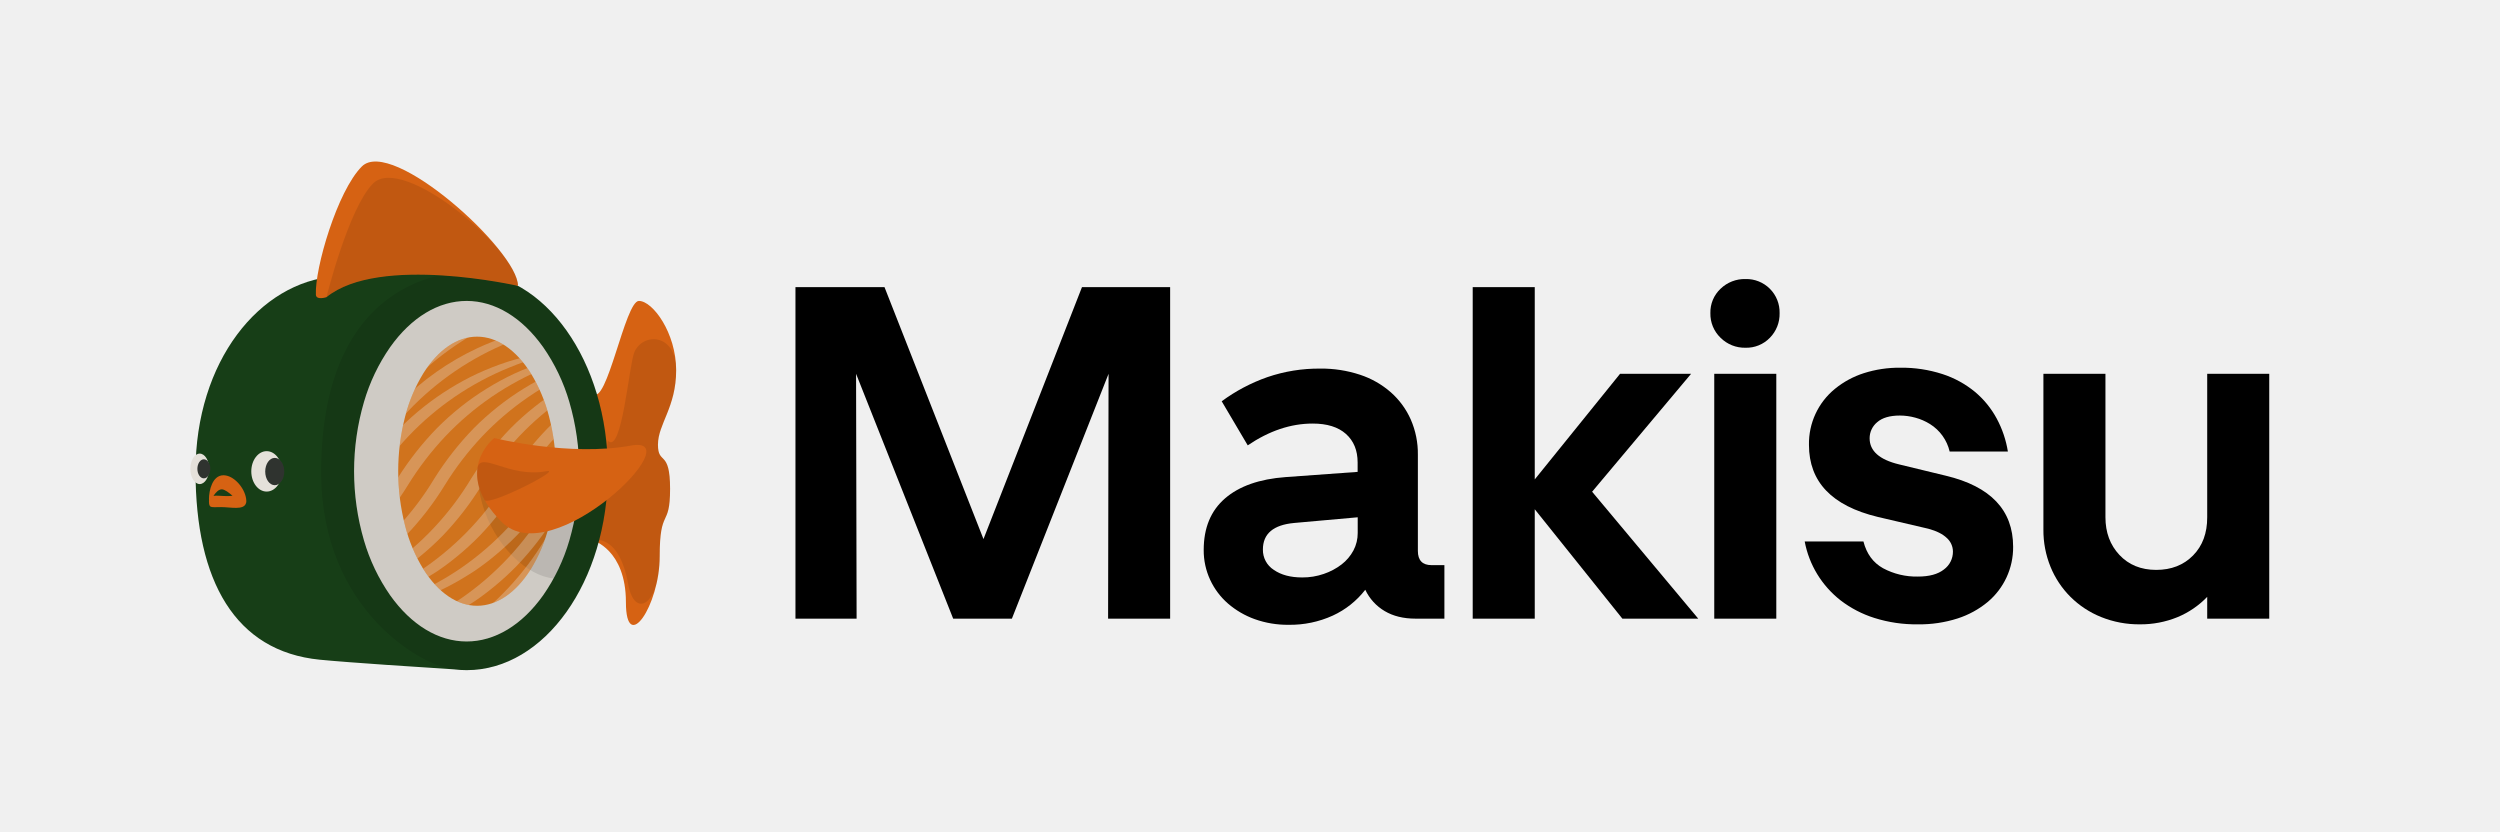
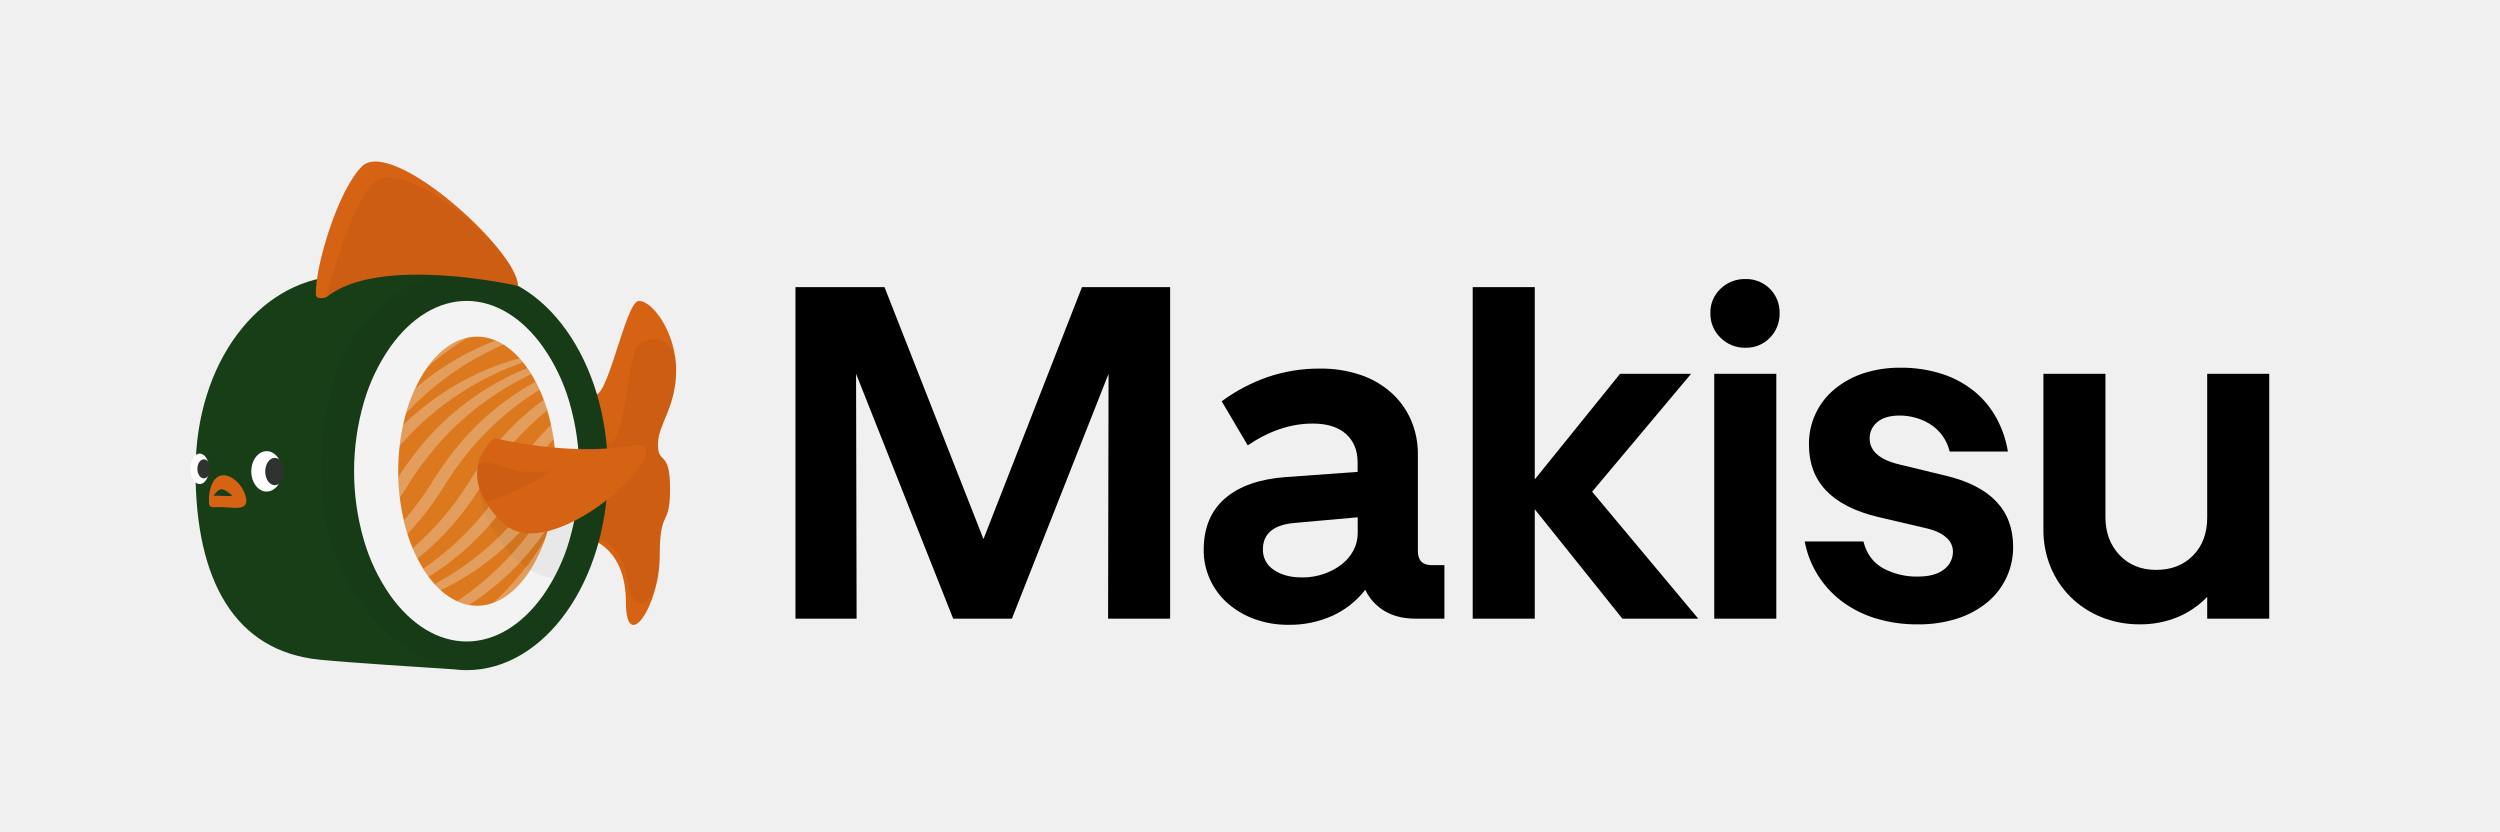
<svg xmlns="http://www.w3.org/2000/svg" id="Layer_1" data-name="Layer 1" viewBox="0 0 1503.03 500">
  <defs>
-     <style>.cls-1{fill:none;}.cls-2{fill:#e5e1da;}.cls-3{fill:#e77f20;}.cls-4{opacity:0.1;}.cls-5{fill:#d66213;}.cls-6{fill:#173E17;}.cls-7{clip-path:url(#clip-path);}.cls-8{fill:#fff;opacity:0.3;}.cls-9{fill:#2f332f;}</style>
+     <style>.cls-1{fill:none;}.cls-2{fill:#ffffff;}.cls-3{fill:#e77f20;}.cls-4{opacity:0.05;}.cls-5{fill:#d66213;}.cls-6{fill:#173E17;}.cls-7{clip-path:url(#clip-path);}.cls-8{fill:#fff;opacity:0.3;}.cls-9{fill:#2f332f;}</style>
    <clipPath id="clip-path">
      <path class="cls-1" d="M319.09,342.25c-8.92,14.15-20.37,21.95-32.26,21.95s-23.34-7.8-32.26-21.95a94.7,94.7,0,0,1-11-26.08,131.67,131.67,0,0,1,0-65.75,94.63,94.63,0,0,1,11-26.07c8.92-14.16,20.38-21.95,32.26-21.95s23.34,7.79,32.26,21.95a94.33,94.33,0,0,1,11,26.07,131.67,131.67,0,0,1,0,65.75A94.4,94.4,0,0,1,319.09,342.25Z" />
    </clipPath>
  </defs>
  <ellipse class="cls-2" cx="279.57" cy="283.5" rx="72" ry="105.29" />
  <path class="cls-3" d="M319.09,342.25c-8.92,14.15-20.37,21.95-32.26,21.95s-23.34-7.8-32.26-21.95a94.7,94.7,0,0,1-11-26.08,131.67,131.67,0,0,1,0-65.75,94.63,94.63,0,0,1,11-26.07c8.92-14.16,20.38-21.95,32.26-21.95s23.34,7.79,32.26,21.95a94.33,94.33,0,0,1,11,26.07,131.67,131.67,0,0,1,0,65.75A94.4,94.4,0,0,1,319.09,342.25Z" />
  <path class="cls-4" d="M354.48,318.38c0,58.15-67.5,21.83-67.5-36.32C328.57,275.89,354.48,260.23,354.48,318.38Z" />
  <path class="cls-5" d="M356.31,324.8s20,5.53,20,37.29,20.3,2.08,20.3-27.6,6.25-16.65,6.25-40.6-7.29-14.06-7.29-26.55,10.94-22.39,10.94-44.77-14.06-41.65-22.39-41.65-19.36,64.17-27.83,55.7Z" />
  <path class="cls-4" d="M356.31,324.8s15.78-4.79,21.37,26.47c3.74,20.91,18.95,12.9,18.95-16.78s6.25-16.65,6.25-40.6-7.29-14.06-7.29-26.55,10.94-22.39,10.94-44.77-20-22.73-25.11-10.93c-3.32,7.64-7.47,61.83-15.94,53.36Z" />
  <path class="cls-6" d="M280.56,163.7h0s-59.28,1-79,2.45c-45.51,3.36-84,51.09-84,117.15s23.87,108.3,74.67,113.32c17.48,1.73,62.8,4.66,80.79,5.8a60.49,60.49,0,0,0,7.52.48h0c46.9,0,84.92-53.55,84.92-119.6S327.46,163.7,280.56,163.7Zm46,194.2c-12.72,17.91-29.05,27.77-46,27.77s-33.28-9.86-46-27.77a113.09,113.09,0,0,1-15.75-33,148.64,148.64,0,0,1,0-83.2,112.84,112.84,0,0,1,15.75-33c12.72-17.92,29.05-27.78,46-27.78s33.28,9.86,46,27.78a112.84,112.84,0,0,1,15.75,33,148.64,148.64,0,0,1,0,83.2A113.09,113.09,0,0,1,326.56,357.9Z" />
  <g class="cls-7">
    <path class="cls-8" d="M342.05,210.76A159.37,159.37,0,0,0,306.15,221a173.67,173.67,0,0,0-60.67,41.35,181.61,181.61,0,0,0-22.39,29.17,181.17,181.17,0,0,1-23.36,30.34,165.39,165.39,0,0,1-14.17,12.95c-2.44,2.06-5,3.93-7.59,5.85s-5.25,3.65-8,5.3a156.53,156.53,0,0,1-34.47,16.22c-12.06,3.86-24.55,6.62-37.15,6.88a156.79,156.79,0,0,0,35.87-10.33,172.05,172.05,0,0,0,32.53-17.65,174.54,174.54,0,0,0,50-53.51,181.8,181.8,0,0,1,23.67-30.14,163.17,163.17,0,0,1,30-23.82,160.35,160.35,0,0,1,16.81-9.09,170.23,170.23,0,0,1,17.74-6.95C317,213.76,329.45,211,342.05,210.76Z" />
    <path class="cls-8" d="M342.05,195.46a159.9,159.9,0,0,0-35.9,10.26,173.67,173.67,0,0,0-60.67,41.35,181.69,181.69,0,0,0-22.39,29.18,181.09,181.09,0,0,1-23.36,30.33,162.17,162.17,0,0,1-14.17,12.95c-2.44,2.06-5,3.94-7.59,5.86s-5.25,3.64-8,5.29a156.08,156.08,0,0,1-34.47,16.22c-12.06,3.87-24.55,6.63-37.15,6.89a156.81,156.81,0,0,0,35.87-10.34,171.49,171.49,0,0,0,32.53-17.65,174.39,174.39,0,0,0,50-53.5,181.8,181.8,0,0,1,23.67-30.14,162.52,162.52,0,0,1,46.76-32.91,170.3,170.3,0,0,1,17.74-7C317,198.46,329.45,195.73,342.05,195.46Z" />
    <path class="cls-8" d="M342.05,180.17a159.37,159.37,0,0,0-35.9,10.26,173.67,173.67,0,0,0-60.67,41.35A181.61,181.61,0,0,0,223.09,261a181.17,181.17,0,0,1-23.36,30.34,165.39,165.39,0,0,1-14.17,12.95c-2.44,2.06-5,3.93-7.59,5.85s-5.25,3.65-8,5.3a156.53,156.53,0,0,1-34.47,16.22c-12.06,3.86-24.55,6.62-37.15,6.88a156.79,156.79,0,0,0,35.87-10.33,172.05,172.05,0,0,0,32.53-17.65,174.54,174.54,0,0,0,50-53.51,181.8,181.8,0,0,1,23.67-30.14A162.52,162.52,0,0,1,287.16,194a172.55,172.55,0,0,1,17.74-7C317,183.17,329.45,180.44,342.05,180.17Z" />
    <path class="cls-8" d="M364.26,210.76A159.23,159.23,0,0,0,328.36,221a175.48,175.48,0,0,0-32.63,17.49,173.36,173.36,0,0,0-28,23.86,181.61,181.61,0,0,0-22.39,29.17,181.23,181.23,0,0,1-23.37,30.34,163.78,163.78,0,0,1-14.16,12.95c-2.44,2.06-5,3.93-7.59,5.85s-5.25,3.65-8,5.3a156.46,156.46,0,0,1-34.46,16.22c-12.06,3.86-24.55,6.62-37.15,6.88a156.79,156.79,0,0,0,35.87-10.33A172.36,172.36,0,0,0,189,341.1a174.66,174.66,0,0,0,50-53.51,181.8,181.8,0,0,1,23.67-30.14,163.17,163.17,0,0,1,29.95-23.82,160.35,160.35,0,0,1,16.81-9.09,170.06,170.06,0,0,1,17.73-6.95C339.17,213.76,351.66,211,364.26,210.76Z" />
    <path class="cls-8" d="M386.46,210.76A159.14,159.14,0,0,0,350.57,221a173.58,173.58,0,0,0-60.68,41.35,182.19,182.19,0,0,0-22.39,29.17,180.64,180.64,0,0,1-23.36,30.34A165.26,165.26,0,0,1,230,334.83c-2.45,2.06-5,3.93-7.59,5.85s-5.26,3.65-8,5.3a156.53,156.53,0,0,1-34.47,16.22c-12.06,3.86-24.54,6.62-37.14,6.88a156.94,156.94,0,0,0,35.87-10.33,172.67,172.67,0,0,0,32.53-17.65,174.78,174.78,0,0,0,50-53.51,181.74,181.74,0,0,1,23.66-30.14,163.24,163.24,0,0,1,30-23.82,159.35,159.35,0,0,1,16.81-9.09,170.06,170.06,0,0,1,17.73-6.95C361.38,213.76,373.87,211,386.46,210.76Z" />
    <path class="cls-8" d="M408.67,210.76A159.37,159.37,0,0,0,372.77,221a173.67,173.67,0,0,0-60.67,41.35,181.61,181.61,0,0,0-22.39,29.17,181.17,181.17,0,0,1-23.36,30.34,165.39,165.39,0,0,1-14.17,12.95c-2.44,2.06-5,3.93-7.59,5.85s-5.25,3.65-8,5.3a156.53,156.53,0,0,1-34.47,16.22c-12.06,3.86-24.55,6.62-37.15,6.88a156.79,156.79,0,0,0,35.87-10.33,172.05,172.05,0,0,0,32.53-17.65,174.54,174.54,0,0,0,50-53.51A181.8,181.8,0,0,1,307,257.45a163.17,163.17,0,0,1,30-23.82,160.35,160.35,0,0,1,16.81-9.09,170.23,170.23,0,0,1,17.74-6.95C383.59,213.76,396.07,211,408.67,210.76Z" />
    <path class="cls-8" d="M453.08,210.76A159.14,159.14,0,0,0,417.19,221a173.58,173.58,0,0,0-60.68,41.35,182.19,182.19,0,0,0-22.39,29.17,180.64,180.64,0,0,1-23.36,30.34,165.26,165.26,0,0,1-14.16,12.95c-2.45,2.06-5,3.93-7.59,5.85s-5.26,3.65-8,5.3a156.53,156.53,0,0,1-34.47,16.22c-12.06,3.86-24.54,6.62-37.14,6.88a156.94,156.94,0,0,0,35.87-10.33,172.67,172.67,0,0,0,32.53-17.65,174.78,174.78,0,0,0,50-53.51,181.74,181.74,0,0,1,23.66-30.14,163.24,163.24,0,0,1,30-23.82,159.35,159.35,0,0,1,16.81-9.09,170.06,170.06,0,0,1,17.73-6.95C428,213.76,440.49,211,453.08,210.76Z" />
    <path class="cls-8" d="M453.08,229a159.14,159.14,0,0,0-35.89,10.26,173.58,173.58,0,0,0-60.68,41.35,181.83,181.83,0,0,0-22.39,29.18,180.57,180.57,0,0,1-23.36,30.33,163.64,163.64,0,0,1-14.16,12.95c-2.45,2.06-5,3.94-7.59,5.86s-5.26,3.64-8,5.29a156.53,156.53,0,0,1-34.47,16.22c-12.06,3.86-24.54,6.63-37.14,6.89A157,157,0,0,0,245.28,377a172.1,172.1,0,0,0,32.53-17.65,174.55,174.55,0,0,0,50-53.51,182.15,182.15,0,0,1,23.66-30.14,163.66,163.66,0,0,1,30-23.82,159.27,159.27,0,0,1,16.81-9.08,167.94,167.94,0,0,1,17.73-7C428,232,440.49,229.25,453.08,229Z" />
    <path class="cls-8" d="M453.08,247.2a159.16,159.16,0,0,0-35.89,10.27,173.38,173.38,0,0,0-60.68,41.34A182.27,182.27,0,0,0,334.12,328a180.57,180.57,0,0,1-23.36,30.33,162.05,162.05,0,0,1-14.16,12.95c-2.45,2.06-5,3.94-7.59,5.86s-5.26,3.64-8,5.29a156.08,156.08,0,0,1-34.47,16.22c-12.06,3.87-24.54,6.63-37.14,6.89a157,157,0,0,0,35.87-10.34,172.1,172.1,0,0,0,32.53-17.65,174.63,174.63,0,0,0,50-53.5,181.74,181.74,0,0,1,23.66-30.14,163.29,163.29,0,0,1,30-23.83A161.12,161.12,0,0,1,398.2,261a170.13,170.13,0,0,1,17.73-7C428,250.2,440.49,247.47,453.08,247.2Z" />
    <path class="cls-8" d="M430.88,210.76A159.23,159.23,0,0,0,395,221a175.48,175.48,0,0,0-32.63,17.49,173.36,173.36,0,0,0-28,23.86,181.61,181.61,0,0,0-22.39,29.17,181.23,181.23,0,0,1-23.37,30.34,163.78,163.78,0,0,1-14.16,12.95c-2.44,2.06-5,3.93-7.59,5.85s-5.25,3.65-8,5.3a156.46,156.46,0,0,1-34.46,16.22c-12.06,3.86-24.55,6.62-37.15,6.88a156.79,156.79,0,0,0,35.87-10.33A172.36,172.36,0,0,0,255.6,341.1a174.66,174.66,0,0,0,50-53.51,181.8,181.8,0,0,1,23.67-30.14,163.17,163.17,0,0,1,29.95-23.82A160.35,160.35,0,0,1,376,224.54a170.06,170.06,0,0,1,17.73-6.95C405.79,213.76,418.28,211,430.88,210.76Z" />
  </g>
  <path class="cls-5" d="M148.09,301.25v-.07a7.76,7.76,0,0,0-.12-1.37c-.93-6.54-7.41-14.08-13.62-14.08-6.71,0-8.72,9.25-8.72,14.29a5.71,5.71,0,0,0,.05.83,3.26,3.26,0,0,0-.05.33c0,4.54,1.11,3.69,7.31,3.69,5.65,0,13.56,2,14.92-2.26a2.88,2.88,0,0,0,.23-1.26Zm-19.75-3.13c1.31-1.9,3-3.93,5-3.93,1.68,0,4.08,1.84,6.45,3.86a23.59,23.59,0,0,1-3,.21C133.43,298.26,130.4,297.8,128.34,298.12Z" />
  <path class="cls-4" d="M280.56,163.7h0s-87.47-4.11-87.47,120.42c0,83.28,62,117.16,80,118.3a60.49,60.49,0,0,0,7.52.48h0c46.9,0,84.92-53.55,84.92-119.6S327.46,163.7,280.56,163.7Z" />
  <path class="cls-5" d="M196.26,178.68s-6.19,2-6.35-1.5c-.72-15.74,12.87-62.33,27.63-77.09,18-18,93.89,50.64,93.89,71.78C311.43,171.87,228,152.81,196.26,178.68Z" />
  <path class="cls-4" d="M196.26,178.68s13.29-53.63,28.05-68.39c18-18,87.12,40.44,87.12,61.58C311.43,171.87,228.66,152.6,196.26,178.68Z" />
  <path class="cls-5" d="M297.16,263.36s45.26,11.31,82.22,4.52-47.14,76.56-77.69,46S297.16,263.36,297.16,263.36Z" />
  <path class="cls-4" d="M328.43,283.3c11.1-2.09-34.8,21.45-37.12,17.29-3.93-7-4.89-13.28-4.33-18.53C288.22,270.22,305.56,287.59,328.43,283.3Z" />
  <ellipse class="cls-2" cx="120.08" cy="281.87" rx="5.64" ry="9.16" />
  <ellipse class="cls-2" cx="160.32" cy="283.39" rx="9.24" ry="12.15" />
  <ellipse class="cls-9" cx="122.56" cy="281.87" rx="3.89" ry="5.73" />
  <ellipse class="cls-9" cx="165.18" cy="283.5" rx="5.73" ry="8.21" />
  <path d="M478.24,371.94V172.62h53.53L591.28,324.1,650.5,172.62h53V371.94h-37.3l.28-147.21L608.36,371.94h-35.3L514.68,224.73,515,371.94Z" />
  <path d="M723.68,330.65q0-19.92,12.81-31t36.45-12.82l43.28-3.13V278q0-10.82-7-17.09t-20.07-6.26q-19.65,0-39,13.1L734.5,241.25A104.51,104.51,0,0,1,762,226.72a95.74,95.74,0,0,1,31.75-5.12,73.67,73.67,0,0,1,23.91,3.7,53.46,53.46,0,0,1,18.51,10.54,47.65,47.65,0,0,1,12,16.37,51.29,51.29,0,0,1,4.27,21.21v57.8q0,8.55,8.26,8.55h7.69v32.17H851q-10.83,0-18.51-4.55a29.36,29.36,0,0,1-11.67-12.82,52.28,52.28,0,0,1-19.51,15.52,61.88,61.88,0,0,1-26.62,5.55,58.58,58.58,0,0,1-20.36-3.41,51,51,0,0,1-16.09-9.4,42.78,42.78,0,0,1-10.68-14.24A42,42,0,0,1,723.68,330.65Zm35.59-.28a14.18,14.18,0,0,0,6.55,12.24q6.55,4.56,17.09,4.56a38.88,38.88,0,0,0,13-2.14,37,37,0,0,0,10.68-5.69,26.15,26.15,0,0,0,7.12-8.4,22.17,22.17,0,0,0,2.56-10.54V311l-38.15,3.41Q759.27,316.13,759.27,330.37Z" />
  <path d="M922.71,172.62V288.23L974,224.73h42.71l-59.51,70.9L1021,371.94H975.39l-52.68-65.77v65.77h-37.3V172.62Z" />
  <path d="M1049.42,209.07a20.56,20.56,0,0,1-15-6,19.88,19.88,0,0,1-6.12-14.81,19.41,19.41,0,0,1,6.12-14.66,20.85,20.85,0,0,1,15-5.84,20,20,0,0,1,20.5,20.5,20.38,20.38,0,0,1-5.84,14.81A19.62,19.62,0,0,1,1049.42,209.07Zm18.51,162.87h-37.3V224.73h37.3Z" />
  <path d="M1153.06,375.36a83.24,83.24,0,0,1-26.19-3.85A65.79,65.79,0,0,1,1106.65,361a59.11,59.11,0,0,1-14.1-15.8,58.4,58.4,0,0,1-7.54-19.65h35.31q2.84,11.1,11.81,16.09a42.43,42.43,0,0,0,20.93,5q10.26,0,15.66-4.27a13.21,13.21,0,0,0,5.41-10.82,11,11,0,0,0-3.7-8.12q-3.71-3.56-11.1-5.55l-30.47-7.12q-41.29-10-41.29-43.28a42.47,42.47,0,0,1,15.66-33.74,53.05,53.05,0,0,1,17.37-9.4,70,70,0,0,1,21.93-3.27,79,79,0,0,1,25.34,3.84,59.65,59.65,0,0,1,19.5,10.68,54.91,54.91,0,0,1,13.1,16.09,62.67,62.67,0,0,1,6.69,19.79h-35a26.59,26.59,0,0,0-11.82-16.52,33,33,0,0,0-8.82-3.84,35.31,35.31,0,0,0-9.26-1.28q-9.12,0-13.67,4a12.45,12.45,0,0,0-4.55,9.69q0,11.39,17.65,15.66l28.19,6.83q40.42,9.69,40.44,42.71A42.78,42.78,0,0,1,1194.92,362,54.51,54.51,0,0,1,1177,371.8,74.62,74.62,0,0,1,1153.06,375.36Z" />
  <path d="M1228.52,224.73h37.3V311q0,13.67,8.4,22.63t22.07,9q13.67,0,22.21-8.68T1327,311V224.73h37.3V371.94H1327v-13.1A52.72,52.72,0,0,1,1309,371.09a58.42,58.42,0,0,1-22.36,4.27,60.78,60.78,0,0,1-23.49-4.42,55.66,55.66,0,0,1-18.36-12.1,54.55,54.55,0,0,1-12-18.08,58.18,58.18,0,0,1-4.27-22.35Z" />
</svg>
